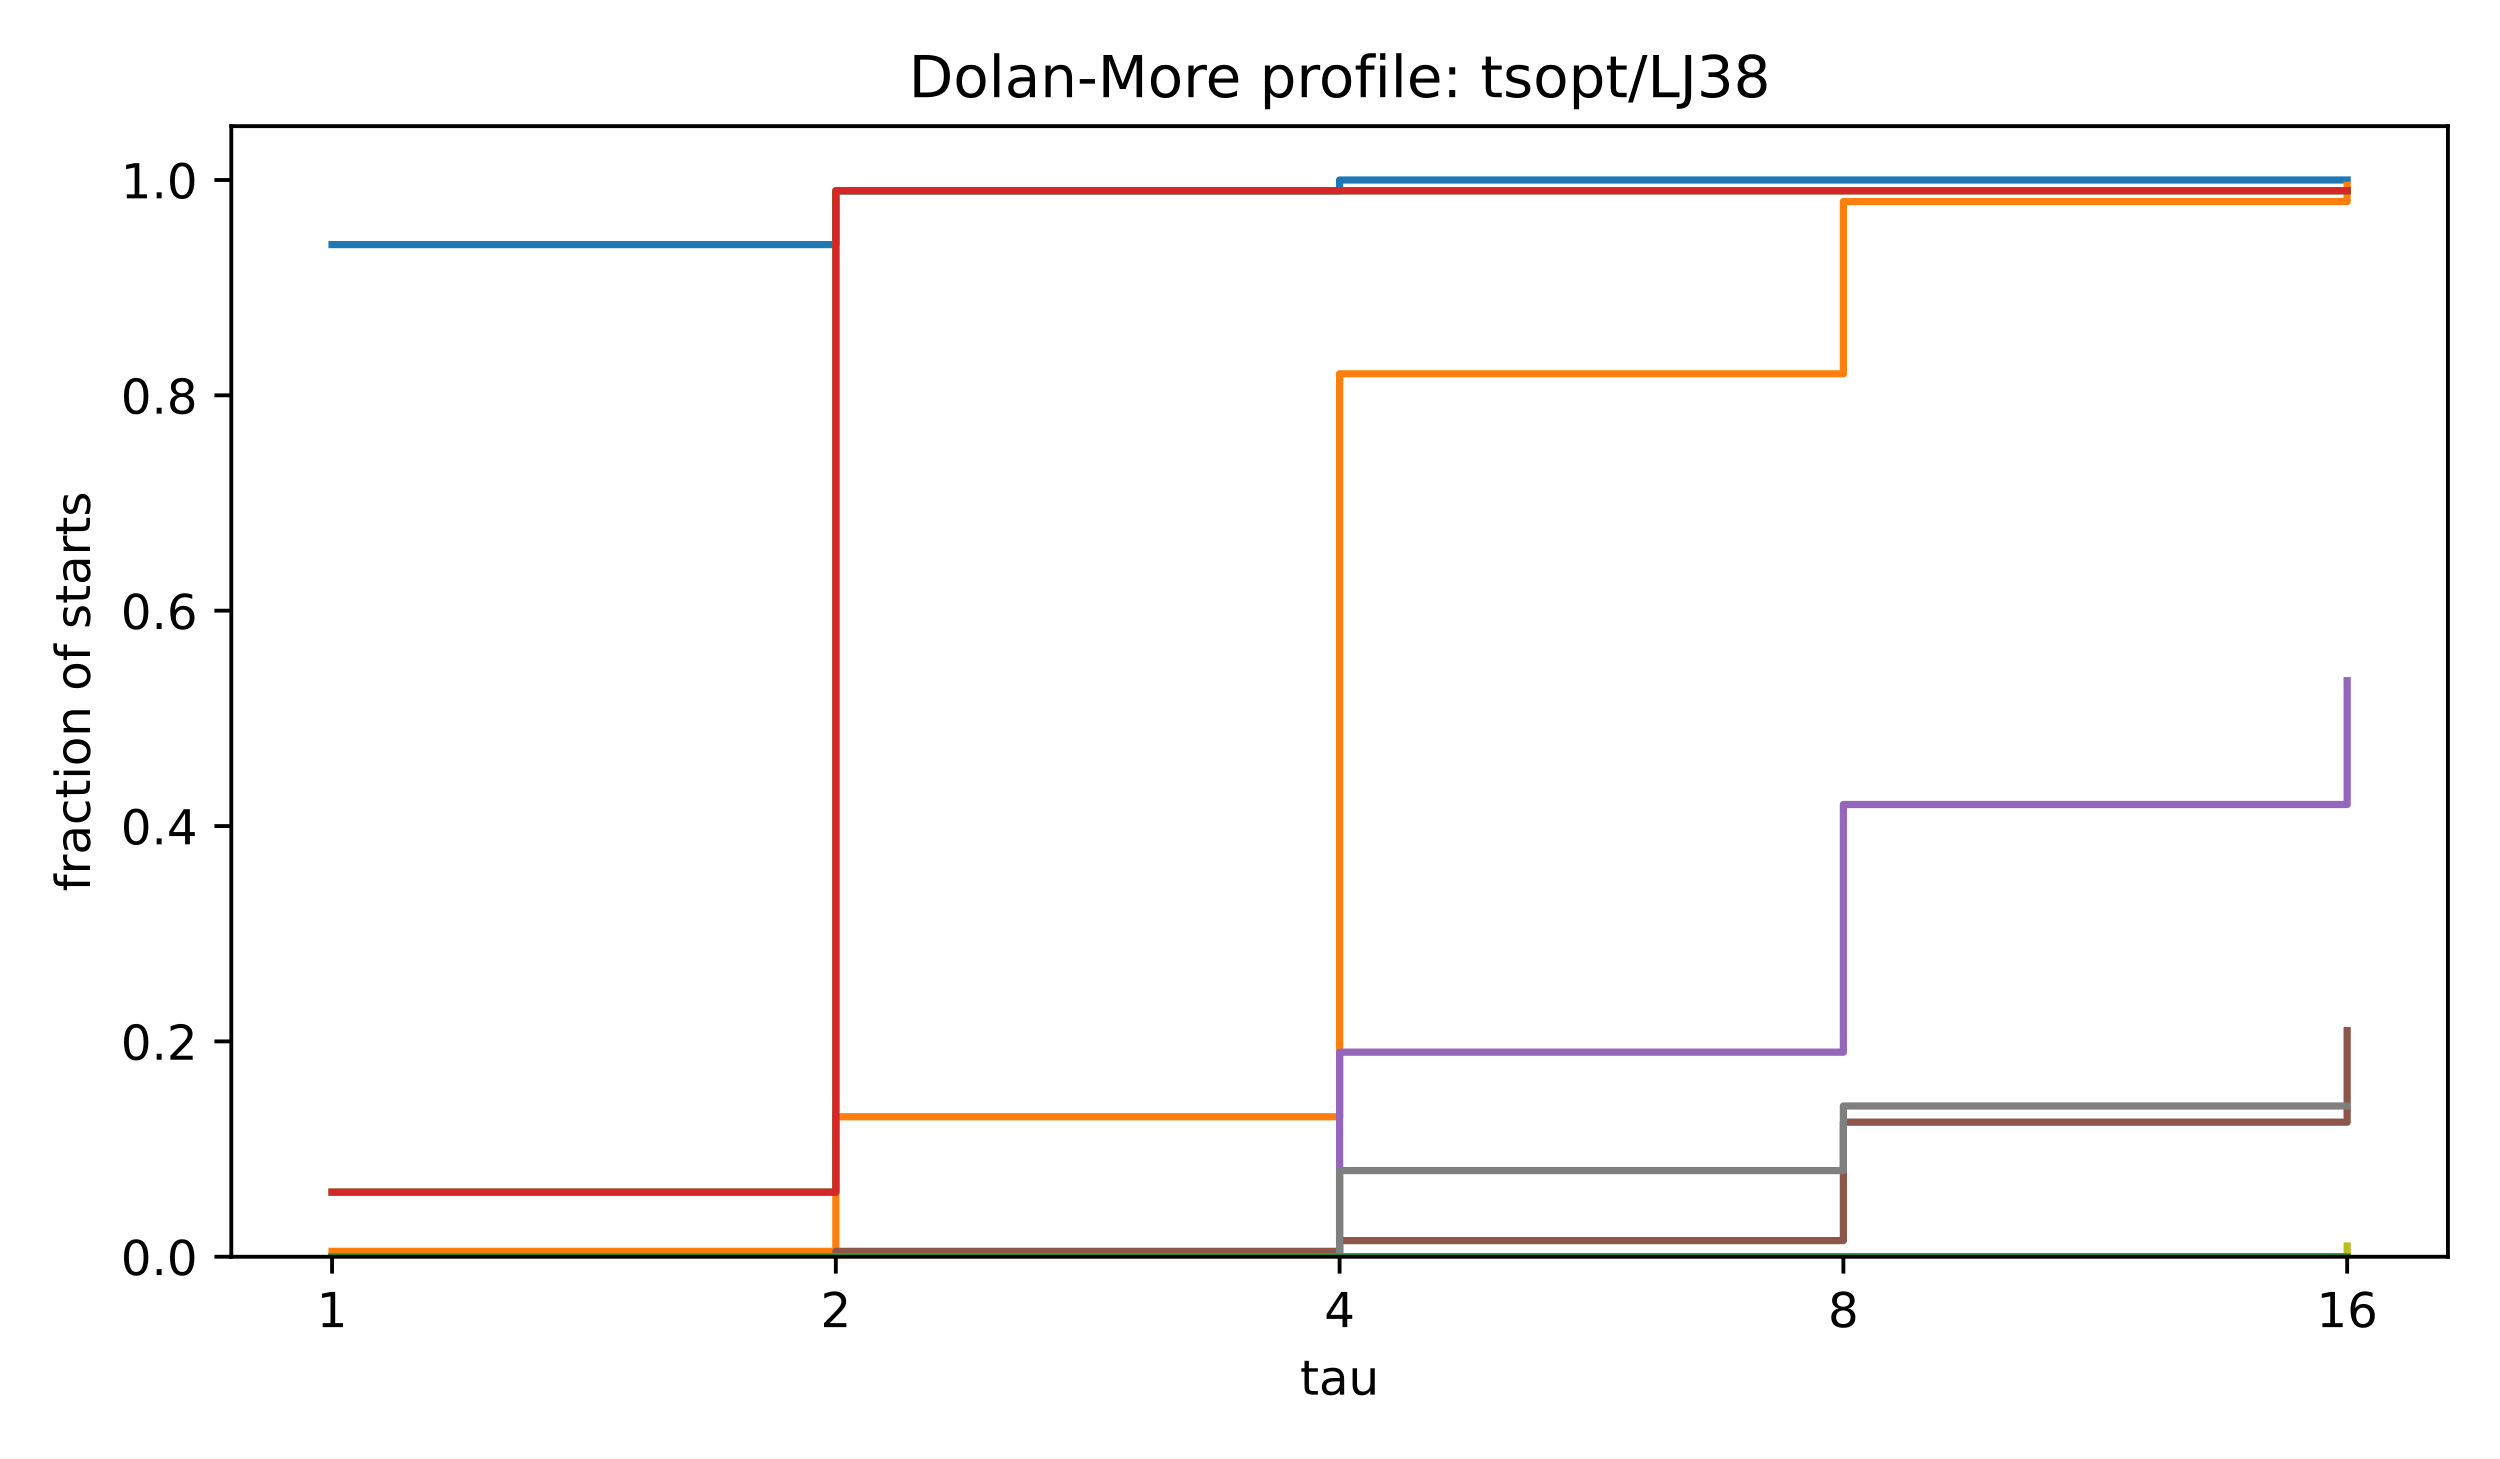
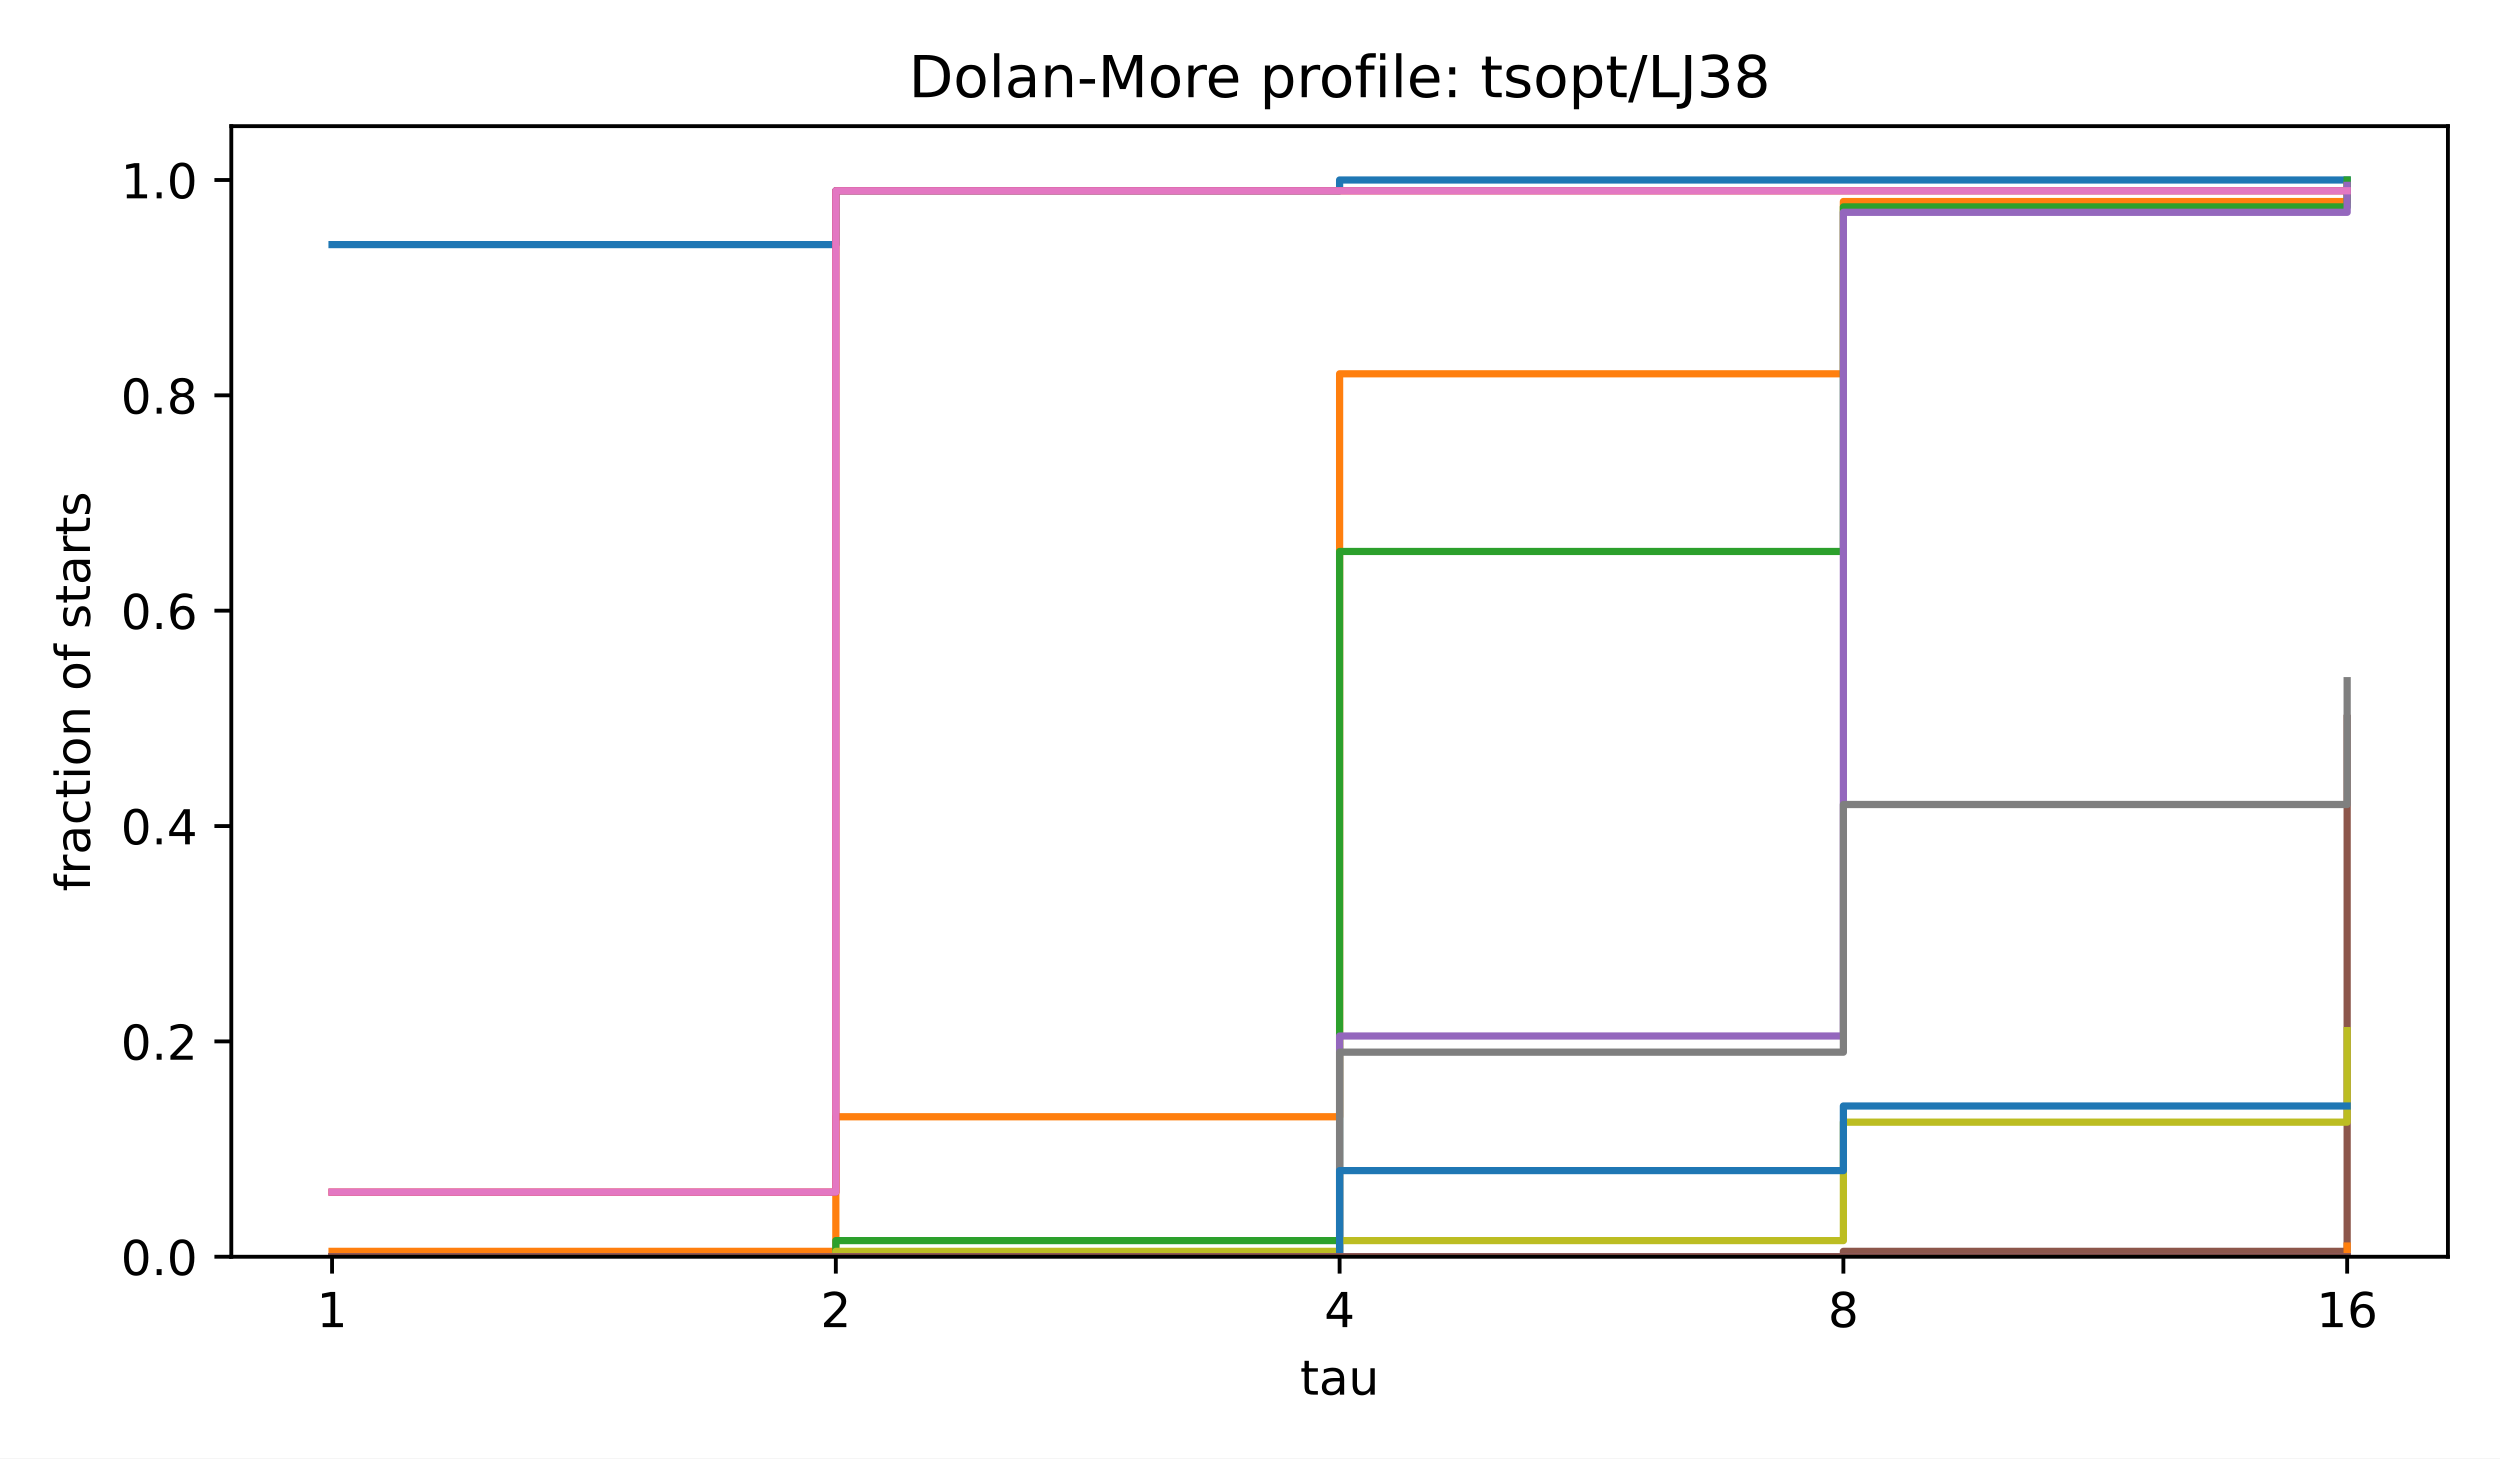
<svg xmlns="http://www.w3.org/2000/svg" xmlns:xlink="http://www.w3.org/1999/xlink" width="518.4pt" height="302.4pt" viewBox="0 0 518.4 302.4" version="1.1">
  <defs>
    <style type="text/css">*{stroke-linejoin: round; stroke-linecap: butt}</style>
  </defs>
  <g id="figure_1">
    <g id="patch_1">
      <path d="M 0 302.4  L 518.4 302.4  L 518.4 0  L 0 0  z " style="fill: #ffffff" />
    </g>
    <g id="axes_1">
      <g id="patch_2">
        <path d="M 47.962 260.6  L 507.6 260.6  L 507.6 26.16  L 47.962 26.16  z " style="fill: #ffffff" />
      </g>
      <g id="matplotlib.axis_1">
        <g id="xtick_1">
          <g id="line2d_1">
            <defs>
              <path id="m8ea4d47d77" d="M 0 0  L 0 3.5  " style="stroke: #000000; stroke-width: 0.8" />
            </defs>
            <g>
              <use xlink:href="#m8ea4d47d77" x="68.855" y="260.6" style="stroke: #000000; stroke-width: 0.8" />
            </g>
          </g>
          <g id="text_1">
            <text style="font-size: 10px; font-family: 'DejaVu Sans', 'Bitstream Vera Sans', 'Computer Modern Sans Serif', 'Lucida Grande', 'Verdana', 'Geneva', 'Lucid', 'Arial', 'Helvetica', 'Avant Garde', sans-serif; text-anchor: middle" x="68.855" y="275.198" transform="rotate(-0 68.85496 275.1977)">1</text>
          </g>
        </g>
        <g id="xtick_2">
          <g id="line2d_2">
            <g>
              <use xlink:href="#m8ea4d47d77" x="173.318" y="260.6" style="stroke: #000000; stroke-width: 0.8" />
            </g>
          </g>
          <g id="text_2">
            <text style="font-size: 10px; font-family: 'DejaVu Sans', 'Bitstream Vera Sans', 'Computer Modern Sans Serif', 'Lucida Grande', 'Verdana', 'Geneva', 'Lucid', 'Arial', 'Helvetica', 'Avant Garde', sans-serif; text-anchor: middle" x="173.318" y="275.198" transform="rotate(-0 173.3181 275.1977)">2</text>
          </g>
        </g>
        <g id="xtick_3">
          <g id="line2d_3">
            <g>
              <use xlink:href="#m8ea4d47d77" x="277.781" y="260.6" style="stroke: #000000; stroke-width: 0.8" />
            </g>
          </g>
          <g id="text_3">
            <text style="font-size: 10px; font-family: 'DejaVu Sans', 'Bitstream Vera Sans', 'Computer Modern Sans Serif', 'Lucida Grande', 'Verdana', 'Geneva', 'Lucid', 'Arial', 'Helvetica', 'Avant Garde', sans-serif; text-anchor: middle" x="277.781" y="275.198" transform="rotate(-0 277.7812 275.1977)">4</text>
          </g>
        </g>
        <g id="xtick_4">
          <g id="line2d_4">
            <g>
              <use xlink:href="#m8ea4d47d77" x="382.244" y="260.6" style="stroke: #000000; stroke-width: 0.8" />
            </g>
          </g>
          <g id="text_4">
            <text style="font-size: 10px; font-family: 'DejaVu Sans', 'Bitstream Vera Sans', 'Computer Modern Sans Serif', 'Lucida Grande', 'Verdana', 'Geneva', 'Lucid', 'Arial', 'Helvetica', 'Avant Garde', sans-serif; text-anchor: middle" x="382.244" y="275.198" transform="rotate(-0 382.2443 275.1977)">8</text>
          </g>
        </g>
        <g id="xtick_5">
          <g id="line2d_5">
            <g>
              <use xlink:href="#m8ea4d47d77" x="486.707" y="260.6" style="stroke: #000000; stroke-width: 0.8" />
            </g>
          </g>
          <g id="text_5">
            <text style="font-size: 10px; font-family: 'DejaVu Sans', 'Bitstream Vera Sans', 'Computer Modern Sans Serif', 'Lucida Grande', 'Verdana', 'Geneva', 'Lucid', 'Arial', 'Helvetica', 'Avant Garde', sans-serif; text-anchor: middle" x="486.707" y="275.198" transform="rotate(-0 486.7074 275.1977)">16</text>
          </g>
        </g>
        <g id="text_6">
          <text style="font-size: 10px; font-family: 'DejaVu Sans', 'Bitstream Vera Sans', 'Computer Modern Sans Serif', 'Lucida Grande', 'Verdana', 'Geneva', 'Lucid', 'Arial', 'Helvetica', 'Avant Garde', sans-serif; text-anchor: middle" x="277.781" y="289.198" transform="rotate(-0 277.7812 289.1977)">tau</text>
        </g>
      </g>
      <g id="matplotlib.axis_2">
        <g id="ytick_1">
          <g id="line2d_6">
            <defs>
              <path id="md659df78fa" d="M 0 0  L -3.5 0  " style="stroke: #000000; stroke-width: 0.8" />
            </defs>
            <g>
              <use xlink:href="#md659df78fa" x="47.962" y="260.6" style="stroke: #000000; stroke-width: 0.8" />
            </g>
          </g>
          <g id="text_7">
            <text style="font-size: 10px; font-family: 'DejaVu Sans', 'Bitstream Vera Sans', 'Computer Modern Sans Serif', 'Lucida Grande', 'Verdana', 'Geneva', 'Lucid', 'Arial', 'Helvetica', 'Avant Garde', sans-serif; text-anchor: end" x="40.962" y="264.399" transform="rotate(-0 40.96234 264.3988)">0.0</text>
          </g>
        </g>
        <g id="ytick_2">
          <g id="line2d_7">
            <g>
              <use xlink:href="#md659df78fa" x="47.962" y="215.945" style="stroke: #000000; stroke-width: 0.8" />
            </g>
          </g>
          <g id="text_8">
            <text style="font-size: 10px; font-family: 'DejaVu Sans', 'Bitstream Vera Sans', 'Computer Modern Sans Serif', 'Lucida Grande', 'Verdana', 'Geneva', 'Lucid', 'Arial', 'Helvetica', 'Avant Garde', sans-serif; text-anchor: end" x="40.962" y="219.744" transform="rotate(-0 40.96234 219.7436)">0.2</text>
          </g>
        </g>
        <g id="ytick_3">
          <g id="line2d_8">
            <g>
              <use xlink:href="#md659df78fa" x="47.962" y="171.29" style="stroke: #000000; stroke-width: 0.8" />
            </g>
          </g>
          <g id="text_9">
            <text style="font-size: 10px; font-family: 'DejaVu Sans', 'Bitstream Vera Sans', 'Computer Modern Sans Serif', 'Lucida Grande', 'Verdana', 'Geneva', 'Lucid', 'Arial', 'Helvetica', 'Avant Garde', sans-serif; text-anchor: end" x="40.962" y="175.088" transform="rotate(-0 40.96234 175.0884)">0.4</text>
          </g>
        </g>
        <g id="ytick_4">
          <g id="line2d_9">
            <g>
              <use xlink:href="#md659df78fa" x="47.962" y="126.634" style="stroke: #000000; stroke-width: 0.8" />
            </g>
          </g>
          <g id="text_10">
            <text style="font-size: 10px; font-family: 'DejaVu Sans', 'Bitstream Vera Sans', 'Computer Modern Sans Serif', 'Lucida Grande', 'Verdana', 'Geneva', 'Lucid', 'Arial', 'Helvetica', 'Avant Garde', sans-serif; text-anchor: end" x="40.962" y="130.433" transform="rotate(-0 40.96234 130.4331)">0.6</text>
          </g>
        </g>
        <g id="ytick_5">
          <g id="line2d_10">
            <g>
              <use xlink:href="#md659df78fa" x="47.962" y="81.979" style="stroke: #000000; stroke-width: 0.8" />
            </g>
          </g>
          <g id="text_11">
            <text style="font-size: 10px; font-family: 'DejaVu Sans', 'Bitstream Vera Sans', 'Computer Modern Sans Serif', 'Lucida Grande', 'Verdana', 'Geneva', 'Lucid', 'Arial', 'Helvetica', 'Avant Garde', sans-serif; text-anchor: end" x="40.962" y="85.778" transform="rotate(-0 40.96234 85.77788)">0.8</text>
          </g>
        </g>
        <g id="ytick_6">
          <g id="line2d_11">
            <g>
              <use xlink:href="#md659df78fa" x="47.962" y="37.324" style="stroke: #000000; stroke-width: 0.8" />
            </g>
          </g>
          <g id="text_12">
            <text style="font-size: 10px; font-family: 'DejaVu Sans', 'Bitstream Vera Sans', 'Computer Modern Sans Serif', 'Lucida Grande', 'Verdana', 'Geneva', 'Lucid', 'Arial', 'Helvetica', 'Avant Garde', sans-serif; text-anchor: end" x="40.962" y="41.123" transform="rotate(-0 40.96234 41.12264)">1.0</text>
          </g>
        </g>
        <g id="text_13">
          <text style="font-size: 10px; font-family: 'DejaVu Sans', 'Bitstream Vera Sans', 'Computer Modern Sans Serif', 'Lucida Grande', 'Verdana', 'Geneva', 'Lucid', 'Arial', 'Helvetica', 'Avant Garde', sans-serif; text-anchor: middle" x="18.657" y="143.38" transform="rotate(-90 18.65687 143.38)">fraction of starts</text>
        </g>
      </g>
      <g id="line2d_12">
        <path d="M 68.855 50.72  L 173.318 50.72  L 173.318 39.557  L 277.781 39.557  L 277.781 37.324  L 382.244 37.324  L 382.244 37.324  L 486.707 37.324  L 486.707 37.324  " clip-path="url(#p4e380cea4b)" style="fill: none; stroke: #1f77b4; stroke-width: 1.5; stroke-linecap: square" />
      </g>
      <g id="line2d_13">
        <path d="M 68.855 259.484  L 173.318 259.484  L 173.318 231.574  L 277.781 231.574  L 277.781 77.514  L 382.244 77.514  L 382.244 41.789  L 486.707 41.789  L 486.707 38.44  " clip-path="url(#p4e380cea4b)" style="fill: none; stroke: #ff7f0e; stroke-width: 1.5; stroke-linecap: square" />
      </g>
      <g id="line2d_14">
-         <path d="M 68.855 247.203  L 173.318 247.203  L 173.318 39.557  L 277.781 39.557  L 277.781 39.557  L 382.244 39.557  L 382.244 39.557  L 486.707 39.557  L 486.707 39.557  " clip-path="url(#p4e380cea4b)" style="fill: none; stroke: #2ca02c; stroke-width: 1.5; stroke-linecap: square" />
+         <path d="M 68.855 260.6  L 173.318 260.6  L 173.318 257.251  L 277.781 257.251  L 277.781 114.354  L 382.244 114.354  L 382.244 42.906  L 486.707 42.906  L 486.707 37.324  " clip-path="url(#p4e380cea4b)" style="fill: none; stroke: #2ca02c; stroke-width: 1.5; stroke-linecap: square" />
      </g>
      <g id="line2d_15">
        <path d="M 68.855 247.203  L 173.318 247.203  L 173.318 39.557  L 277.781 39.557  L 277.781 39.557  L 382.244 39.557  L 382.244 39.557  L 486.707 39.557  L 486.707 39.557  " clip-path="url(#p4e380cea4b)" style="fill: none; stroke: #d62728; stroke-width: 1.5; stroke-linecap: square" />
      </g>
      <g id="line2d_16">
-         <path d="M 68.855 260.6  L 173.318 260.6  L 173.318 260.6  L 277.781 260.6  L 277.781 218.178  L 382.244 218.178  L 382.244 166.824  L 486.707 166.824  L 486.707 141.147  " clip-path="url(#p4e380cea4b)" style="fill: none; stroke: #9467bd; stroke-width: 1.5; stroke-linecap: square" />
+         <path d="M 68.855 260.6  L 173.318 260.6  L 173.318 260.6  L 277.781 260.6  L 277.781 214.828  L 382.244 214.828  L 382.244 44.022  L 486.707 44.022  L 486.707 38.44  " clip-path="url(#p4e380cea4b)" style="fill: none; stroke: #9467bd; stroke-width: 1.5; stroke-linecap: square" />
      </g>
      <g id="line2d_17">
-         <path d="M 68.855 260.6  L 173.318 260.6  L 173.318 259.484  L 277.781 259.484  L 277.781 257.251  L 382.244 257.251  L 382.244 232.69  L 486.707 232.69  L 486.707 213.712  " clip-path="url(#p4e380cea4b)" style="fill: none; stroke: #8c564b; stroke-width: 1.5; stroke-linecap: square" />
+         <path d="M 68.855 260.6  L 173.318 260.6  L 173.318 260.6  L 277.781 260.6  L 277.781 260.6  L 382.244 260.6  L 382.244 259.484  L 486.707 259.484  L 486.707 148.962  " clip-path="url(#p4e380cea4b)" style="fill: none; stroke: #8c564b; stroke-width: 1.5; stroke-linecap: square" />
      </g>
      <g id="line2d_18">
-         <path d="M 68.855 260.6  L 173.318 260.6  L 173.318 260.6  L 277.781 260.6  L 277.781 260.6  L 382.244 260.6  L 382.244 260.6  L 486.707 260.6  L 486.707 260.6  " clip-path="url(#p4e380cea4b)" style="fill: none; stroke: #e377c2; stroke-width: 1.5; stroke-linecap: square" />
+         <path d="M 68.855 247.203  L 173.318 247.203  L 173.318 39.557  L 277.781 39.557  L 277.781 39.557  L 382.244 39.557  L 382.244 39.557  L 486.707 39.557  L 486.707 39.557  " clip-path="url(#p4e380cea4b)" style="fill: none; stroke: #e377c2; stroke-width: 1.5; stroke-linecap: square" />
      </g>
      <g id="line2d_19">
-         <path d="M 68.855 260.6  L 173.318 260.6  L 173.318 260.6  L 277.781 260.6  L 277.781 242.738  L 382.244 242.738  L 382.244 229.341  L 486.707 229.341  L 486.707 229.341  " clip-path="url(#p4e380cea4b)" style="fill: none; stroke: #7f7f7f; stroke-width: 1.5; stroke-linecap: square" />
+         <path d="M 68.855 260.6  L 173.318 260.6  L 173.318 260.6  L 277.781 260.6  L 277.781 218.178  L 382.244 218.178  L 382.244 166.824  L 486.707 166.824  L 486.707 141.147  " clip-path="url(#p4e380cea4b)" style="fill: none; stroke: #7f7f7f; stroke-width: 1.5; stroke-linecap: square" />
      </g>
      <g id="line2d_20">
-         <path d="M 68.855 260.6  L 173.318 260.6  L 173.318 260.6  L 277.781 260.6  L 277.781 260.6  L 382.244 260.6  L 382.244 260.6  L 486.707 260.6  L 486.707 258.367  " clip-path="url(#p4e380cea4b)" style="fill: none; stroke: #bcbd22; stroke-width: 1.5; stroke-linecap: square" />
+         <path d="M 68.855 260.6  L 173.318 260.6  L 173.318 259.484  L 277.781 259.484  L 277.781 257.251  L 382.244 257.251  L 382.244 232.69  L 486.707 232.69  L 486.707 213.712  " clip-path="url(#p4e380cea4b)" style="fill: none; stroke: #bcbd22; stroke-width: 1.5; stroke-linecap: square" />
      </g>
      <g id="line2d_21">
        <path d="M 68.855 260.6  L 173.318 260.6  L 173.318 260.6  L 277.781 260.6  L 277.781 260.6  L 382.244 260.6  L 382.244 260.6  L 486.707 260.6  L 486.707 260.6  " clip-path="url(#p4e380cea4b)" style="fill: none; stroke: #17becf; stroke-width: 1.5; stroke-linecap: square" />
      </g>
      <g id="line2d_22">
-         <path d="M 68.855 260.6  L 173.318 260.6  L 173.318 260.6  L 277.781 260.6  L 277.781 260.6  L 382.244 260.6  L 382.244 260.6  L 486.707 260.6  L 486.707 260.6  " clip-path="url(#p4e380cea4b)" style="fill: none; stroke: #1f77b4; stroke-width: 1.5; stroke-linecap: square" />
+         <path d="M 68.855 260.6  L 173.318 260.6  L 173.318 260.6  L 277.781 260.6  L 277.781 242.738  L 382.244 242.738  L 382.244 229.341  L 486.707 229.341  L 486.707 229.341  " clip-path="url(#p4e380cea4b)" style="fill: none; stroke: #1f77b4; stroke-width: 1.5; stroke-linecap: square" />
      </g>
      <g id="line2d_23">
-         <path d="M 68.855 260.6  L 173.318 260.6  L 173.318 260.6  L 277.781 260.6  L 277.781 260.6  L 382.244 260.6  L 382.244 260.6  L 486.707 260.6  L 486.707 260.6  " clip-path="url(#p4e380cea4b)" style="fill: none; stroke: #ff7f0e; stroke-width: 1.5; stroke-linecap: square" />
+         <path d="M 68.855 260.6  L 173.318 260.6  L 173.318 260.6  L 277.781 260.6  L 277.781 260.6  L 382.244 260.6  L 382.244 260.6  L 486.707 260.6  L 486.707 258.367  " clip-path="url(#p4e380cea4b)" style="fill: none; stroke: #ff7f0e; stroke-width: 1.5; stroke-linecap: square" />
      </g>
      <g id="line2d_24">
        <path d="M 68.855 260.6  L 173.318 260.6  L 173.318 260.6  L 277.781 260.6  L 277.781 260.6  L 382.244 260.6  L 382.244 260.6  L 486.707 260.6  L 486.707 260.6  " clip-path="url(#p4e380cea4b)" style="fill: none; stroke: #2ca02c; stroke-width: 1.5; stroke-linecap: square" />
+       </g>
+       <g id="line2d_25">
+         <path d="M 68.855 260.6  L 173.318 260.6  L 173.318 260.6  L 277.781 260.6  L 277.781 260.6  L 382.244 260.6  L 382.244 260.6  L 486.707 260.6  L 486.707 260.6  " clip-path="url(#p4e380cea4b)" style="fill: none; stroke: #d62728; stroke-width: 1.5; stroke-linecap: square" />
+       </g>
+       <g id="line2d_26">
+         <path d="M 68.855 260.6  L 173.318 260.6  L 173.318 260.6  L 277.781 260.6  L 277.781 260.6  L 382.244 260.6  L 382.244 260.6  L 486.707 260.6  L 486.707 260.6  " clip-path="url(#p4e380cea4b)" style="fill: none; stroke: #9467bd; stroke-width: 1.5; stroke-linecap: square" />
+       </g>
+       <g id="line2d_27">
+         <path d="M 68.855 260.6  L 173.318 260.6  L 173.318 260.6  L 277.781 260.6  L 277.781 260.6  L 382.244 260.6  L 382.244 260.6  L 486.707 260.6  L 486.707 260.6  " clip-path="url(#p4e380cea4b)" style="fill: none; stroke: #8c564b; stroke-width: 1.5; stroke-linecap: square" />
      </g>
      <g id="patch_3">
        <path d="M 47.962 260.6  L 47.962 26.16  " style="fill: none; stroke: #000000; stroke-width: 0.8; stroke-linejoin: miter; stroke-linecap: square" />
      </g>
      <g id="patch_4">
        <path d="M 507.6 260.6  L 507.6 26.16  " style="fill: none; stroke: #000000; stroke-width: 0.8; stroke-linejoin: miter; stroke-linecap: square" />
      </g>
      <g id="patch_5">
        <path d="M 47.962 260.6  L 507.6 260.6  " style="fill: none; stroke: #000000; stroke-width: 0.8; stroke-linejoin: miter; stroke-linecap: square" />
      </g>
      <g id="patch_6">
        <path d="M 47.962 26.16  L 507.6 26.16  " style="fill: none; stroke: #000000; stroke-width: 0.8; stroke-linejoin: miter; stroke-linecap: square" />
      </g>
      <g id="text_14">
        <text style="font-size: 12px; font-family: 'DejaVu Sans', 'Bitstream Vera Sans', 'Computer Modern Sans Serif', 'Lucida Grande', 'Verdana', 'Geneva', 'Lucid', 'Arial', 'Helvetica', 'Avant Garde', sans-serif; text-anchor: middle" x="277.781" y="20.16" transform="rotate(-0 277.7812 20.16)">Dolan-More profile: tsopt/LJ38</text>
      </g>
    </g>
  </g>
  <defs>
    <clipPath id="p4e380cea4b">
      <rect x="47.962" y="26.16" width="459.638" height="234.44" />
    </clipPath>
  </defs>
</svg>
